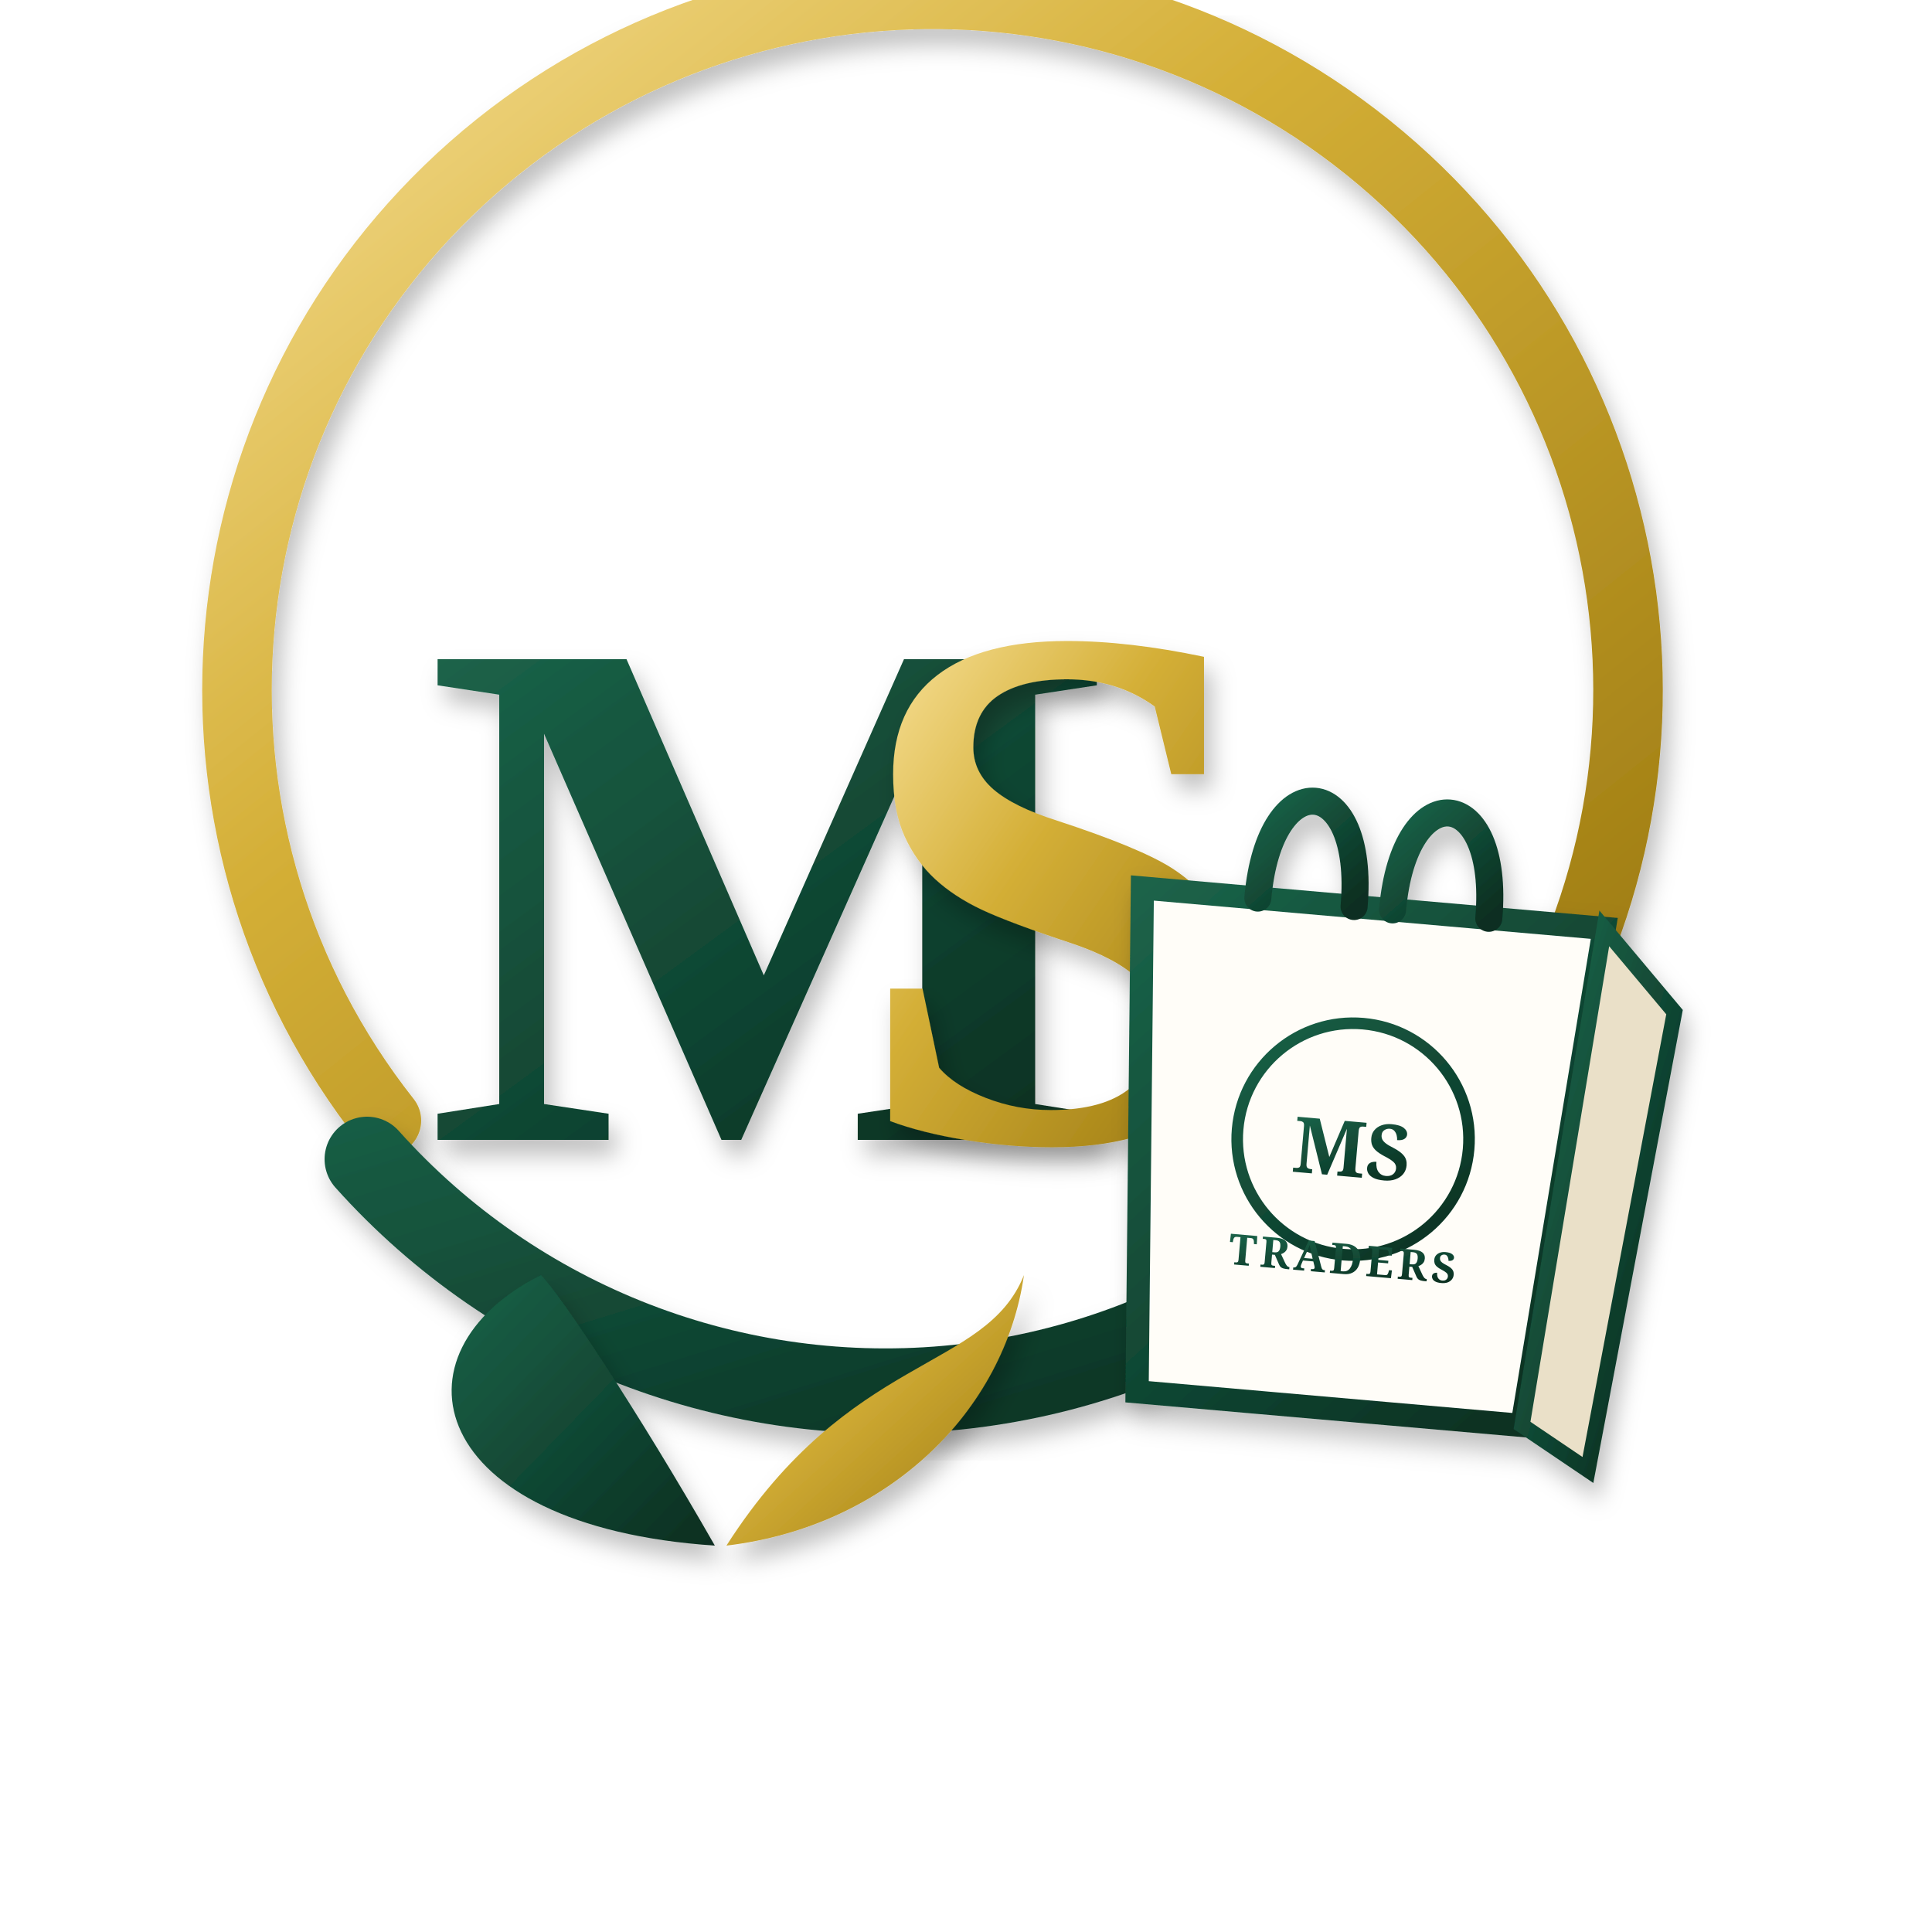
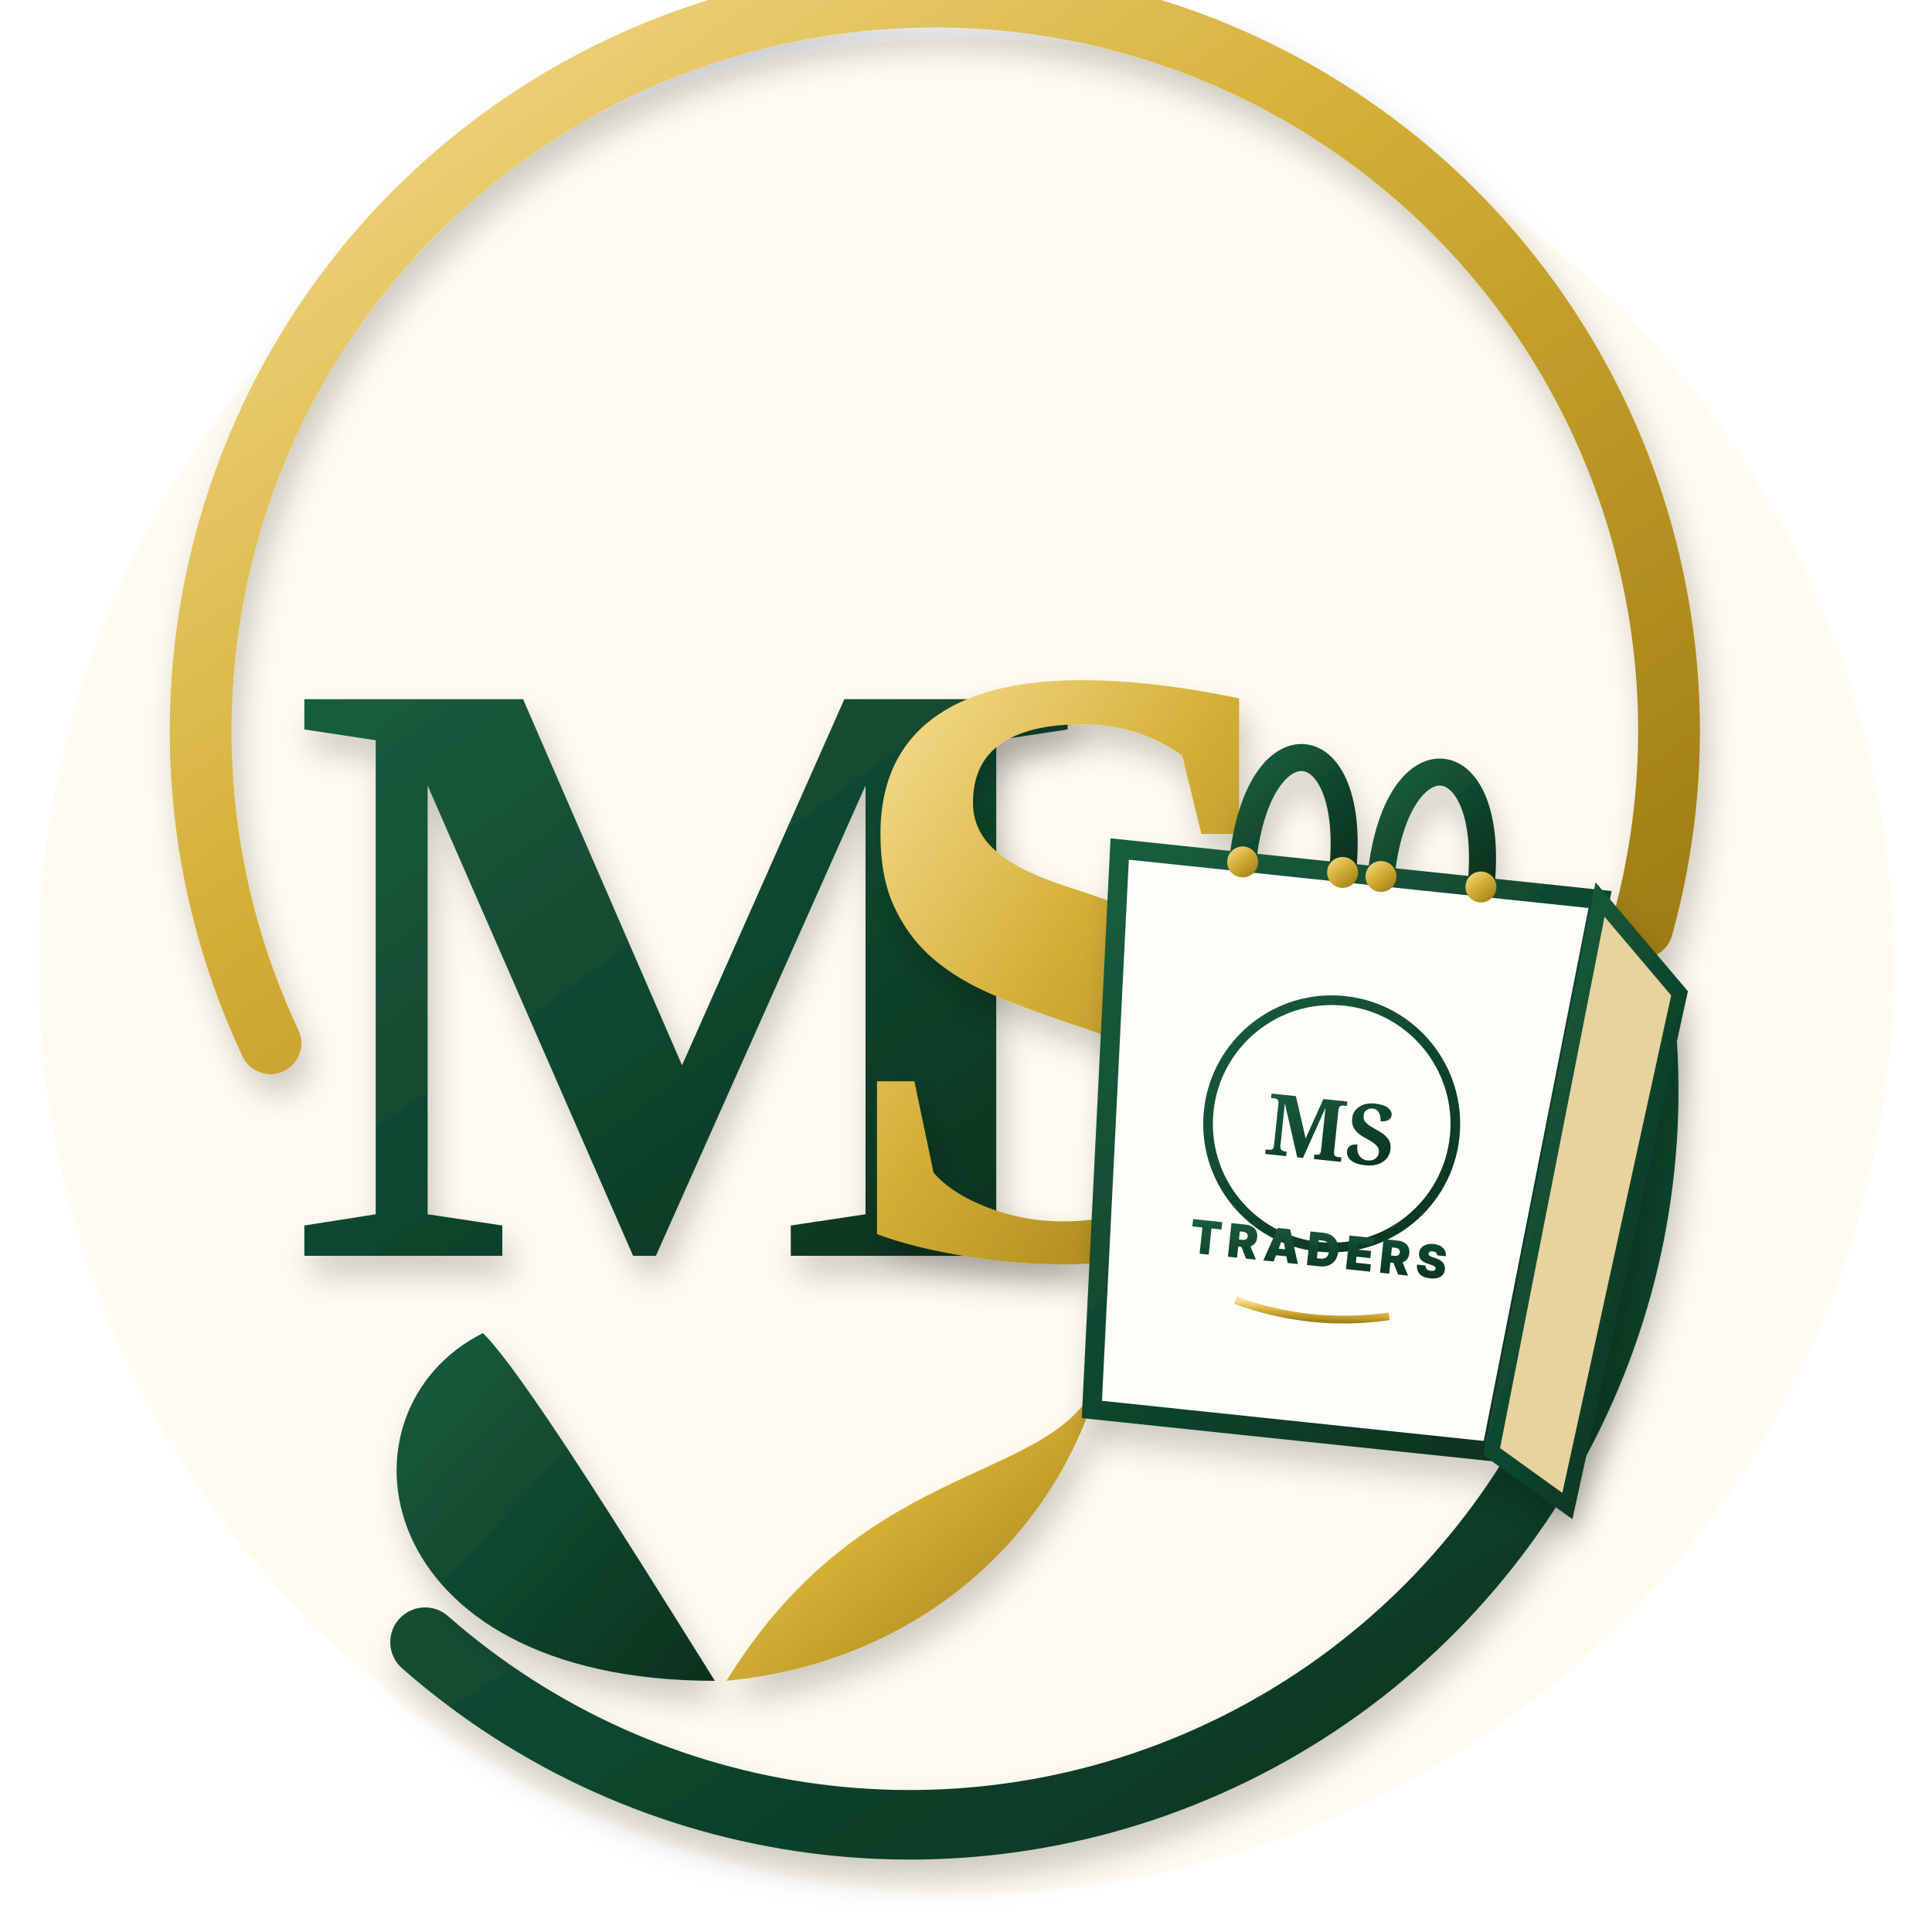
<svg xmlns="http://www.w3.org/2000/svg" width="500" height="500" viewBox="0 0 500 500" fill="none">
  <defs>
-     <linearGradient id="msGoldGrad" x1="0%" y1="0%" x2="100%" y2="100%">
+     <linearGradient id="goldGrad" x1="0%" y1="0%" x2="100%" y2="100%">
      <stop offset="0%" stop-color="#F7DF94" />
-       <stop offset="40%" stop-color="#D4AF37" />
+       <stop offset="45%" stop-color="#D4AF37" />
      <stop offset="100%" stop-color="#99770F" />
    </linearGradient>
-     <linearGradient id="msGreenGrad" x1="0%" y1="0%" x2="100%" y2="100%">
-       <stop offset="0%" stop-color="#1B6349" />
-       <stop offset="100%" stop-color="#082E20" />
+     <linearGradient id="greenGrad" x1="0%" y1="0%" x2="100%" y2="100%">
+       <stop offset="0%" stop-color="#185E3E" />
+       <stop offset="100%" stop-color="#09311E" />
    </linearGradient>
-     <filter id="shadow" x="-10%" y="-10%" width="130%" height="130%">
-       <feDropShadow dx="2" dy="4" stdDeviation="3" flood-color="#000000" flood-opacity="0.25" />
+     <filter id="softShadow" x="-10%" y="-10%" width="130%" height="130%">
+       <feDropShadow dx="2" dy="5" stdDeviation="4" flood-color="#000000" flood-opacity="0.2" />
    </filter>
  </defs>
- 
-   {/* Outer Circle Ring */}
-   {/* Gold Upper Arc */}
-   <path d="M 100 290 A 180 180 0 1 1 390 280" stroke="url(#msGoldGrad)" stroke-width="18" stroke-linecap="round" filter="url(#shadow)" />
-   {/* Dark Green Lower Arc */}
-   <path d="M 385 270 A 180 180 0 0 1 95 300" stroke="url(#msGreenGrad)" stroke-width="22" stroke-linecap="round" filter="url(#shadow)" />
- 
-   {/* Monogram MS */}
-   {/* Forest Green M */}
-   <text x="110" y="295" font-family="'Times New Roman', Georgia, serif" font-size="190" font-weight="bold" fill="url(#msGreenGrad)" filter="url(#shadow)" letter-spacing="-6">M</text>
-   {/* Gold S */}
-   <text x="220" y="295" font-family="'Times New Roman', Georgia, serif" font-size="195" font-weight="bold" fill="url(#msGoldGrad)" filter="url(#shadow)">S</text>
- 
-   {/* Leaf Motif at Bottom Center */}
-   <path d="M 140 330 C 100 350 110 395 185 400 C 165 365 145 335 140 330 Z" fill="url(#msGreenGrad)" filter="url(#shadow)" />
-   <path d="M 188 400 C 220 350 255 355 265 330 C 260 365 230 395 188 400 Z" fill="url(#msGoldGrad)" filter="url(#shadow)" />
- 
-   {/* Shopping Bag Icon on Right */}
-   <g transform="translate(300, 180) rotate(5)" filter="url(#shadow)">
-     {/* Front Panel */}
-     <path d="M 0 50 L 120 50 L 110 180 L 10 180 Z" fill="#FFFDF8" stroke="url(#msGreenGrad)" stroke-width="6" />
-     {/* Side Fold Panel */}
-     <path d="M 120 50 L 140 70 L 128 190 L 110 180 Z" fill="#EAE0C8" stroke="url(#msGreenGrad)" stroke-width="4" />
-     {/* Handles */}
-     <path d="M 30 50 C 30 15 55 15 55 50" fill="none" stroke="url(#msGreenGrad)" stroke-width="7" stroke-linecap="round" />
-     <path d="M 65 50 C 65 15 90 15 90 50" fill="none" stroke="url(#msGreenGrad)" stroke-width="7" stroke-linecap="round" />
-     
-     {/* Bag Inner Print */}
-     <circle cx="60" cy="110" r="30" fill="none" stroke="url(#msGreenGrad)" stroke-width="3" />
-     <text x="60" y="112" font-family="serif" font-size="20" font-weight="bold" fill="url(#msGreenGrad)" text-anchor="middle" dominant-baseline="central">MS</text>
-     <text x="60" y="145" font-family="serif" font-size="11" font-weight="bold" fill="url(#msGreenGrad)" text-anchor="middle" letter-spacing="1">TRADERS</text>
+   <circle cx="250" cy="250" r="240" fill="#FFFBF0" />
+   <path d="M 70 270 A 190 190 0 1 1 425 240" stroke="url(#goldGrad)" stroke-width="16" stroke-linecap="round" fill="none" filter="url(#softShadow)" />
+   <path d="M 425 270 A 190 190 0 0 1 110 425" stroke="url(#greenGrad)" stroke-width="18" stroke-linecap="round" fill="none" filter="url(#softShadow)" />
+   <text x="75" y="325" font-family="'Playfair Display', Georgia, 'Times New Roman', serif" font-size="220" font-weight="800" fill="url(#greenGrad)" filter="url(#softShadow)" letter-spacing="-8">M</text>
+   <text x="215" y="325" font-family="'Playfair Display', Georgia, 'Times New Roman', serif" font-size="225" font-weight="800" fill="url(#goldGrad)" filter="url(#softShadow)">S</text>
+   <g filter="url(#softShadow)">
+     <path d="M 125 345 C 85 365 95 435 185 435 C 160 395 135 355 125 345 Z" fill="url(#greenGrad)" />
+     <path d="M 188 435 C 225 375 275 385 285 355 C 275 395 240 430 188 435 Z" fill="url(#goldGrad)" />
+   </g>
+   <g transform="translate(295, 170) rotate(6)" filter="url(#softShadow)">
+     <path d="M 0 50 L 125 50 L 112 195 L 8 195 Z" fill="#FFFDF8" stroke="url(#greenGrad)" stroke-width="5" />
+     <path d="M 125 50 L 148 72 L 133 207 L 112 195 Z" fill="#E6D39E" stroke="url(#greenGrad)" stroke-width="4" />
+     <path d="M 32 50 C 32 12 58 12 58 50" fill="none" stroke="url(#greenGrad)" stroke-width="7" stroke-linecap="round" />
+     <path d="M 68 50 C 68 12 94 12 94 50" fill="none" stroke="url(#greenGrad)" stroke-width="7" stroke-linecap="round" />
+     <circle cx="32" cy="50" r="4" fill="url(#goldGrad)" />
+     <circle cx="58" cy="50" r="4" fill="url(#goldGrad)" />
+     <circle cx="68" cy="50" r="4" fill="url(#goldGrad)" />
+     <circle cx="94" cy="50" r="4" fill="url(#goldGrad)" />
+     <circle cx="62" cy="115" r="32" fill="none" stroke="url(#greenGrad)" stroke-width="2.5" />
+     <text x="62" y="116" font-family="'Playfair Display', Georgia, serif" font-size="22" font-weight="800" fill="url(#greenGrad)" text-anchor="middle" dominant-baseline="central">MS</text>
+     <text x="62" y="152" font-family="'Inter', sans-serif" font-size="12" font-weight="900" fill="url(#greenGrad)" text-anchor="middle" letter-spacing="1.5">TRADERS</text>
+     <path d="M 42 163 Q 62 168 82 163" fill="none" stroke="url(#goldGrad)" stroke-width="2" />
  </g>
</svg>
